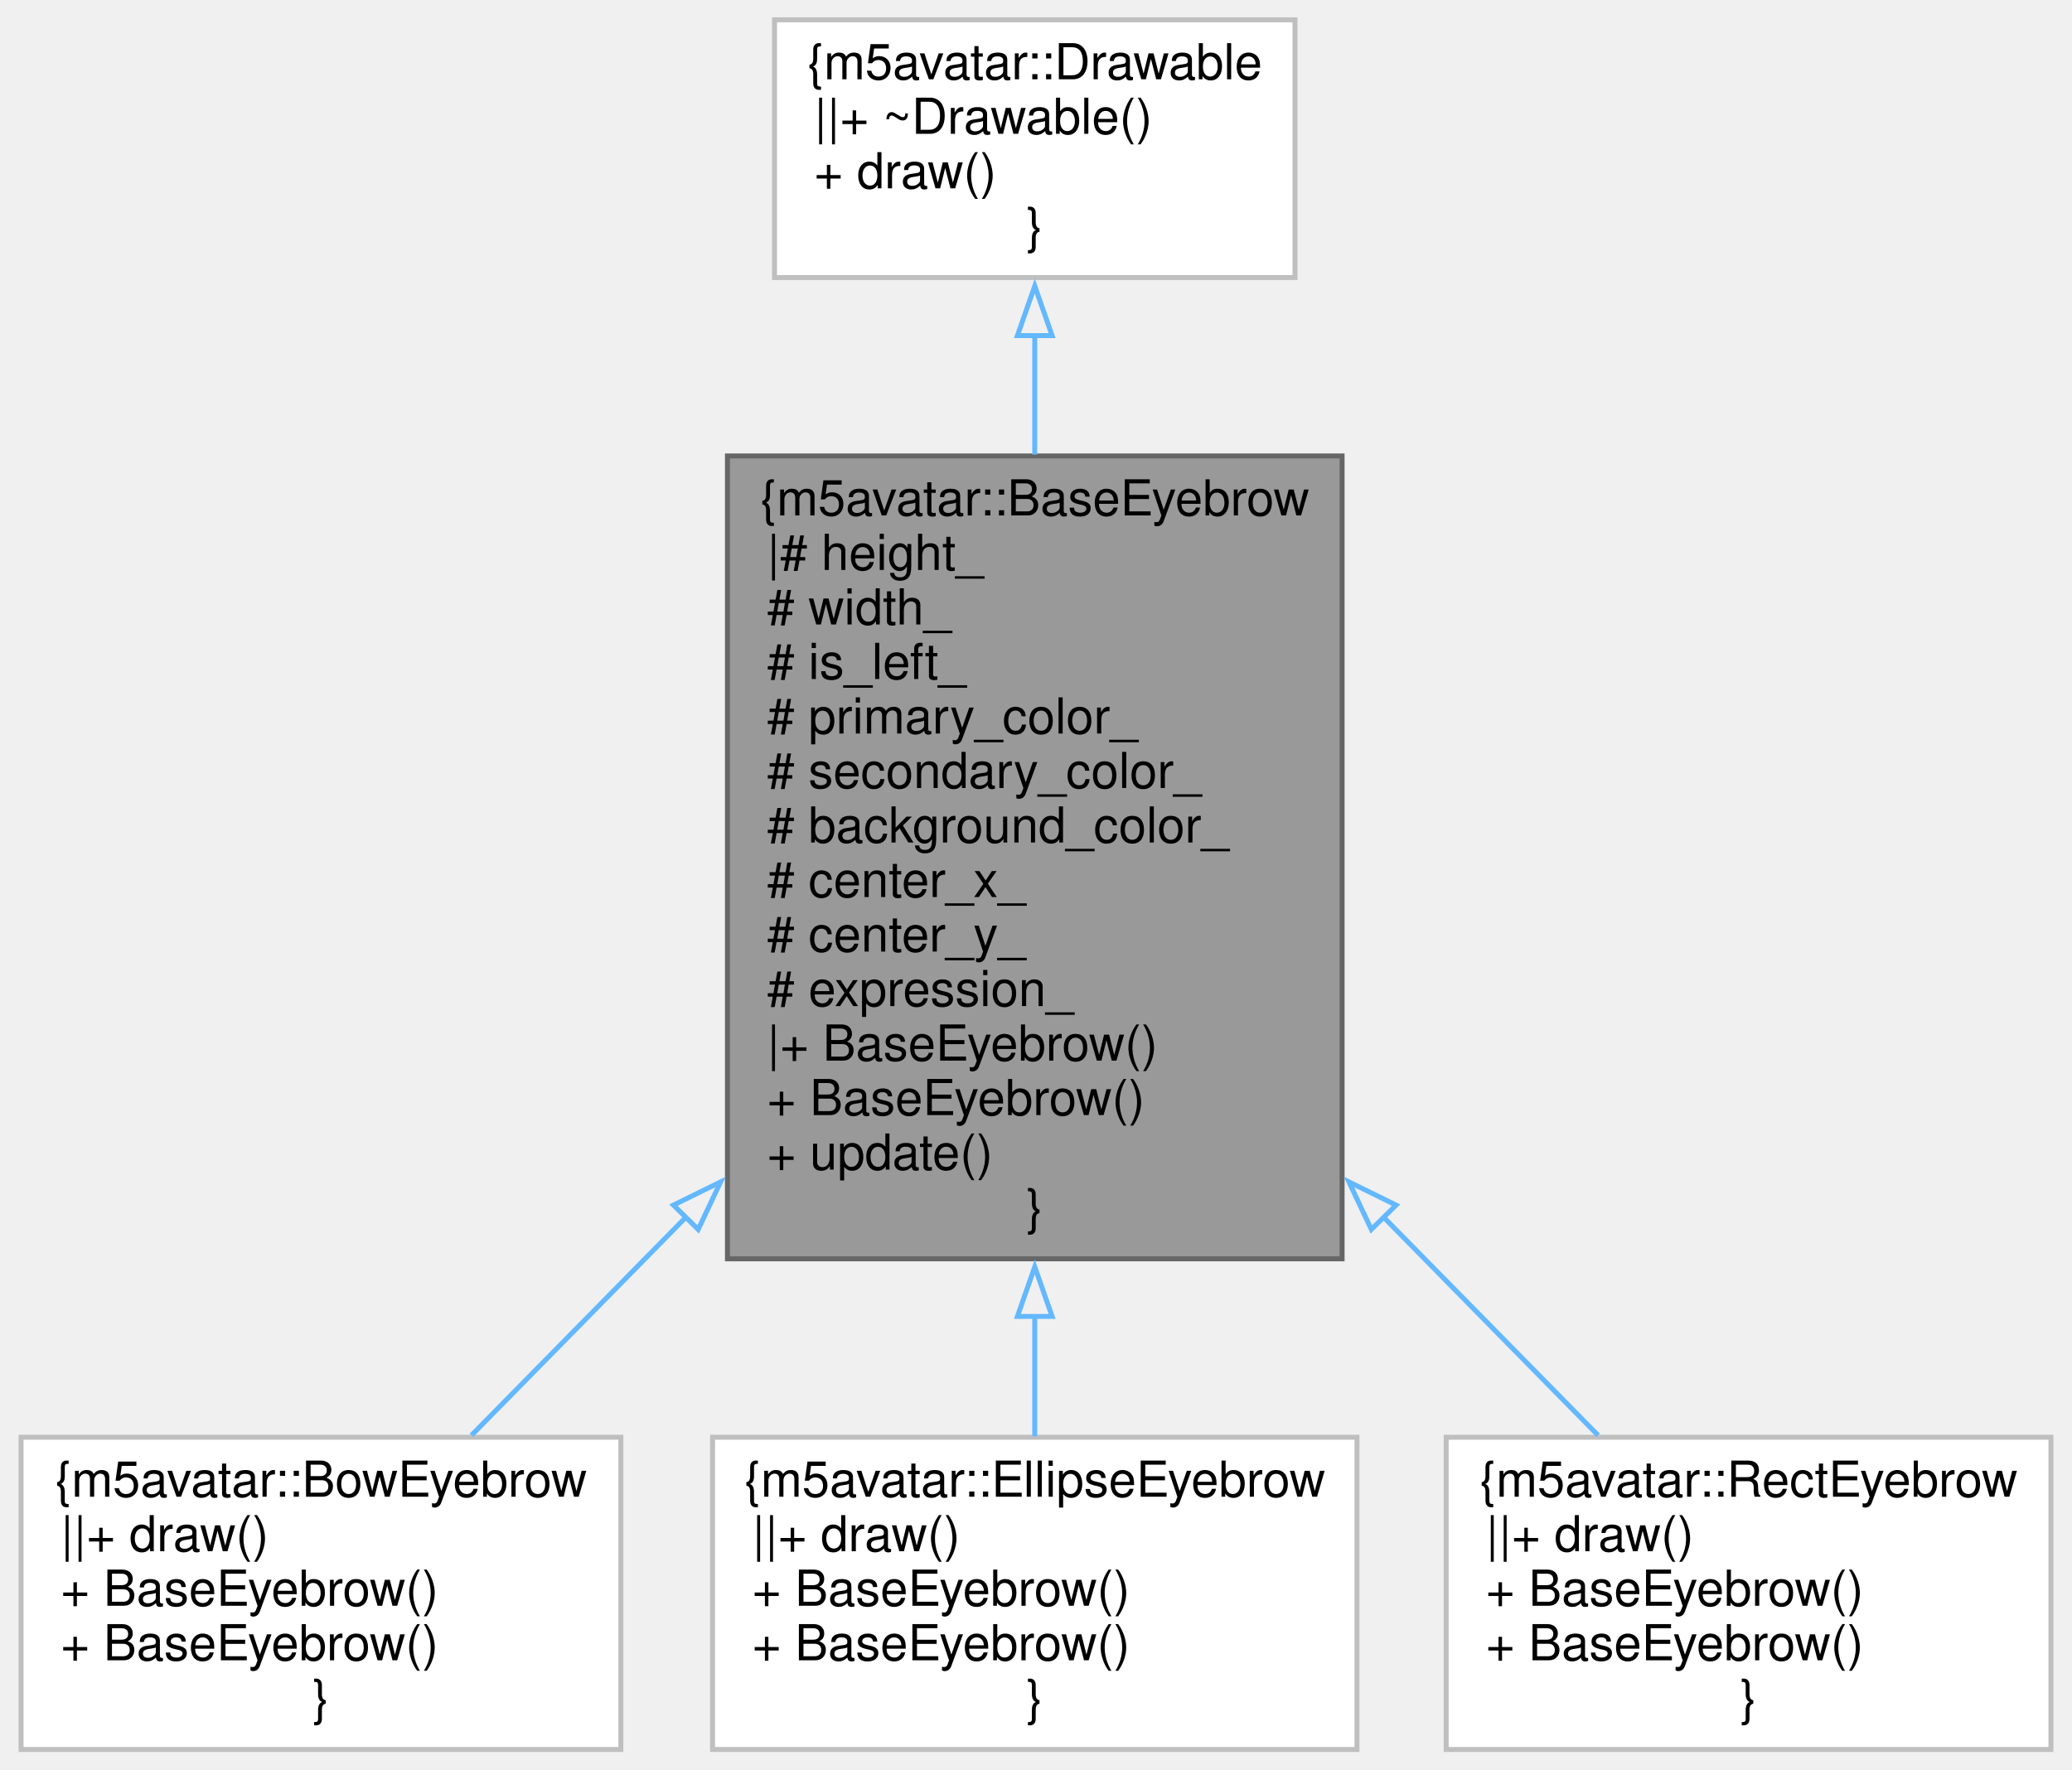
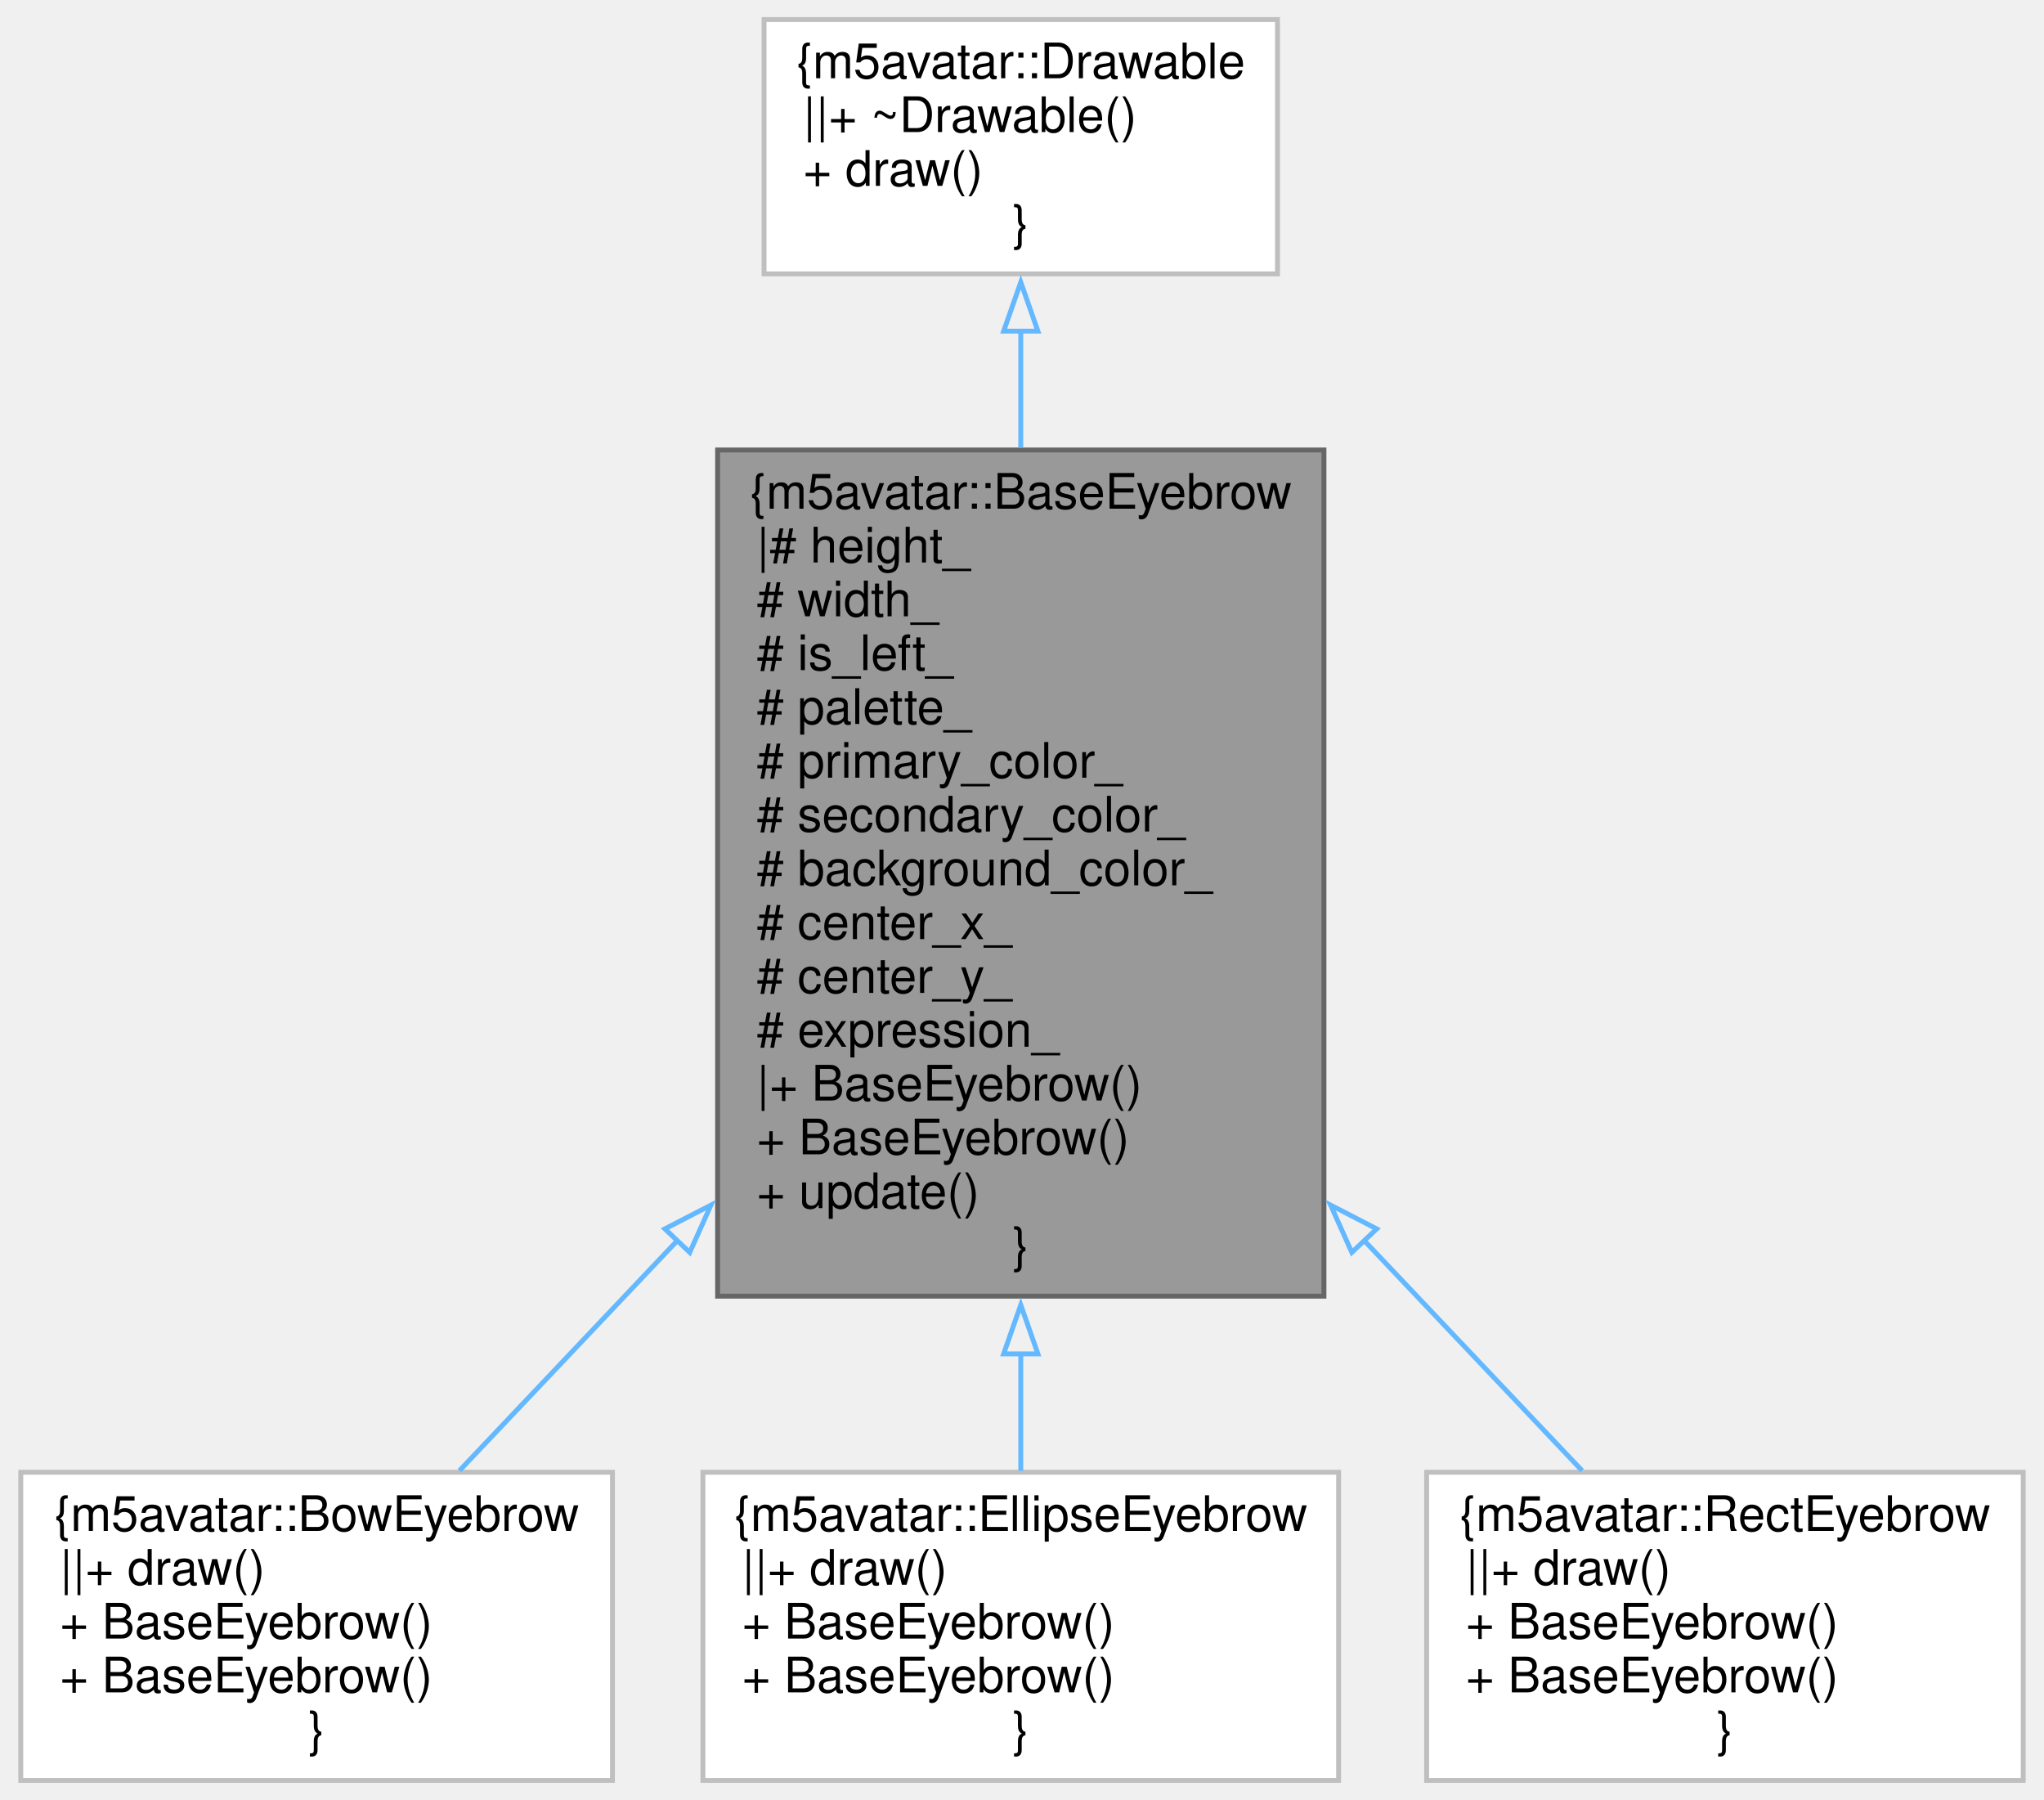
- <svg xmlns="http://www.w3.org/2000/svg" xmlns:xlink="http://www.w3.org/1999/xlink" width="418pt" height="357pt" viewBox="0.00 0.00 417.50 357.00">
-   <g id="graph0" class="graph" transform="scale(1 1) rotate(0) translate(4 353)">
+ <svg xmlns="http://www.w3.org/2000/svg" xmlns:xlink="http://www.w3.org/1999/xlink" width="418pt" height="368pt" viewBox="0.00 0.00 417.50 368.00">
+   <g id="graph0" class="graph" transform="scale(1 1) rotate(0) translate(4 364)">
    <g id="node1" class="node">
      <g id="a_node1">
        <a xlink:title=" ">
-           <polygon fill="#999999" stroke="#666666" points="266.5,-261 142.5,-261 142.5,-99 266.5,-99 266.5,-261" />
-           <text text-anchor="middle" x="204.5" y="-249" font-family="Helvetica,sans-Serif" font-size="10.00">{m5avatar::BaseEyebrow</text>
-           <text text-anchor="start" x="150.5" y="-238" font-family="Helvetica,sans-Serif" font-size="10.00">|# height_</text>
-           <text text-anchor="start" x="150.5" y="-227" font-family="Helvetica,sans-Serif" font-size="10.00"># width_</text>
-           <text text-anchor="start" x="150.5" y="-216" font-family="Helvetica,sans-Serif" font-size="10.00"># is_left_</text>
+           <polygon fill="#999999" stroke="#666666" points="266.5,-272 142.5,-272 142.5,-99 266.5,-99 266.5,-272" />
+           <text text-anchor="middle" x="204.5" y="-260" font-family="Helvetica,sans-Serif" font-size="10.00">{m5avatar::BaseEyebrow</text>
+           <text text-anchor="start" x="150.5" y="-249" font-family="Helvetica,sans-Serif" font-size="10.00">|# height_</text>
+           <text text-anchor="start" x="150.5" y="-238" font-family="Helvetica,sans-Serif" font-size="10.00"># width_</text>
+           <text text-anchor="start" x="150.5" y="-227" font-family="Helvetica,sans-Serif" font-size="10.00"># is_left_</text>
+           <text text-anchor="start" x="150.5" y="-216" font-family="Helvetica,sans-Serif" font-size="10.00"># palette_</text>
          <text text-anchor="start" x="150.5" y="-205" font-family="Helvetica,sans-Serif" font-size="10.00"># primary_color_</text>
          <text text-anchor="start" x="150.5" y="-194" font-family="Helvetica,sans-Serif" font-size="10.00"># secondary_color_</text>
          <text text-anchor="start" x="150.5" y="-183" font-family="Helvetica,sans-Serif" font-size="10.00"># background_color_</text>
          <text text-anchor="start" x="150.5" y="-172" font-family="Helvetica,sans-Serif" font-size="10.00"># center_x_</text>
          <text text-anchor="start" x="150.5" y="-161" font-family="Helvetica,sans-Serif" font-size="10.00"># center_y_</text>
          <text text-anchor="start" x="150.5" y="-150" font-family="Helvetica,sans-Serif" font-size="10.00"># expression_</text>
          <text text-anchor="start" x="150.5" y="-139" font-family="Helvetica,sans-Serif" font-size="10.00">|+ BaseEyebrow()</text>
          <text text-anchor="start" x="150.5" y="-128" font-family="Helvetica,sans-Serif" font-size="10.00">+ BaseEyebrow()</text>
          <text text-anchor="start" x="150.5" y="-117" font-family="Helvetica,sans-Serif" font-size="10.00">+ update()</text>
          <text text-anchor="middle" x="204.5" y="-106" font-family="Helvetica,sans-Serif" font-size="10.00">}</text>
        </a>
      </g>
    </g>
    <g id="node3" class="node">
      <g id="a_node3">
        <a xlink:href="classm5avatar_1_1_bow_eyebrow.html" target="_top" xlink:title=" ">
          <polygon fill="white" stroke="#bfbfbf" points="121,-63 0,-63 0,0 121,0 121,-63" />
          <text text-anchor="middle" x="60.5" y="-51" font-family="Helvetica,sans-Serif" font-size="10.00">{m5avatar::BowEyebrow</text>
          <text text-anchor="start" x="8" y="-40" font-family="Helvetica,sans-Serif" font-size="10.00">||+ draw()</text>
          <text text-anchor="start" x="8" y="-29" font-family="Helvetica,sans-Serif" font-size="10.00">+ BaseEyebrow()</text>
          <text text-anchor="start" x="8" y="-18" font-family="Helvetica,sans-Serif" font-size="10.00">+ BaseEyebrow()</text>
          <text text-anchor="middle" x="60.5" y="-7" font-family="Helvetica,sans-Serif" font-size="10.00">}</text>
        </a>
      </g>
    </g>
    <g id="edge2" class="edge">
-       <path fill="none" stroke="#63b8ff" d="M134.22,-107.5C118.95,-91.97 103.58,-76.33 90.86,-63.39" />
-       <polygon fill="none" stroke="#63b8ff" points="131.61,-109.84 141.12,-114.52 136.6,-104.93 131.61,-109.84" />
+       <path fill="none" stroke="#63b8ff" d="M134.44,-110.55C118.64,-93.87 102.72,-77.07 89.72,-63.34" />
+       <polygon fill="none" stroke="#63b8ff" points="131.72,-112.76 141.14,-117.62 136.8,-107.95 131.72,-112.76" />
    </g>
    <g id="node4" class="node">
      <g id="a_node4">
        <a xlink:href="classm5avatar_1_1_ellipse_eyebrow.html" target="_top" xlink:title=" ">
          <polygon fill="white" stroke="#bfbfbf" points="269.5,-63 139.5,-63 139.5,0 269.5,0 269.5,-63" />
          <text text-anchor="middle" x="204.5" y="-51" font-family="Helvetica,sans-Serif" font-size="10.00">{m5avatar::EllipseEyebrow</text>
          <text text-anchor="start" x="147.5" y="-40" font-family="Helvetica,sans-Serif" font-size="10.00">||+ draw()</text>
          <text text-anchor="start" x="147.5" y="-29" font-family="Helvetica,sans-Serif" font-size="10.00">+ BaseEyebrow()</text>
          <text text-anchor="start" x="147.5" y="-18" font-family="Helvetica,sans-Serif" font-size="10.00">+ BaseEyebrow()</text>
          <text text-anchor="middle" x="204.5" y="-7" font-family="Helvetica,sans-Serif" font-size="10.00">}</text>
        </a>
      </g>
    </g>
    <g id="edge3" class="edge">
-       <path fill="none" stroke="#63b8ff" d="M204.5,-87.41C204.5,-78.8 204.5,-70.56 204.5,-63.19" />
-       <polygon fill="none" stroke="#63b8ff" points="201,-87.38 204.5,-97.38 208,-87.38 201,-87.38" />
+       <path fill="none" stroke="#63b8ff" d="M204.5,-87.3C204.5,-78.74 204.5,-70.58 204.5,-63.29" />
+       <polygon fill="none" stroke="#63b8ff" points="201,-87.21 204.5,-97.21 208,-87.21 201,-87.21" />
    </g>
    <g id="node5" class="node">
      <g id="a_node5">
        <a xlink:href="classm5avatar_1_1_rect_eyebrow.html" target="_top" xlink:title=" ">
          <polygon fill="white" stroke="#bfbfbf" points="409.5,-63 287.5,-63 287.5,0 409.5,0 409.5,-63" />
          <text text-anchor="middle" x="348.5" y="-51" font-family="Helvetica,sans-Serif" font-size="10.00">{m5avatar::RectEyebrow</text>
          <text text-anchor="start" x="295.5" y="-40" font-family="Helvetica,sans-Serif" font-size="10.00">||+ draw()</text>
          <text text-anchor="start" x="295.5" y="-29" font-family="Helvetica,sans-Serif" font-size="10.00">+ BaseEyebrow()</text>
          <text text-anchor="start" x="295.5" y="-18" font-family="Helvetica,sans-Serif" font-size="10.00">+ BaseEyebrow()</text>
          <text text-anchor="middle" x="348.5" y="-7" font-family="Helvetica,sans-Serif" font-size="10.00">}</text>
        </a>
      </g>
    </g>
    <g id="edge4" class="edge">
-       <path fill="none" stroke="#63b8ff" d="M274.78,-107.5C290.05,-91.97 305.42,-76.33 318.14,-63.39" />
-       <polygon fill="none" stroke="#63b8ff" points="272.4,-104.93 267.88,-114.52 277.39,-109.84 272.4,-104.93" />
+       <path fill="none" stroke="#63b8ff" d="M274.56,-110.55C290.36,-93.87 306.28,-77.07 319.28,-63.34" />
+       <polygon fill="none" stroke="#63b8ff" points="272.2,-107.95 267.86,-117.62 277.28,-112.76 272.2,-107.95" />
    </g>
    <g id="node2" class="node">
      <g id="a_node2">
        <a xlink:href="classm5avatar_1_1_drawable.html" target="_top" xlink:title=" ">
-           <polygon fill="white" stroke="#bfbfbf" points="257,-349 152,-349 152,-297 257,-297 257,-349" />
-           <text text-anchor="middle" x="204.5" y="-337" font-family="Helvetica,sans-Serif" font-size="10.00">{m5avatar::Drawable</text>
-           <text text-anchor="start" x="160" y="-326" font-family="Helvetica,sans-Serif" font-size="10.00">||+ ~Drawable()</text>
-           <text text-anchor="start" x="160" y="-315" font-family="Helvetica,sans-Serif" font-size="10.00">+ draw()</text>
-           <text text-anchor="middle" x="204.5" y="-304" font-family="Helvetica,sans-Serif" font-size="10.00">}</text>
+           <polygon fill="white" stroke="#bfbfbf" points="257,-360 152,-360 152,-308 257,-308 257,-360" />
+           <text text-anchor="middle" x="204.5" y="-348" font-family="Helvetica,sans-Serif" font-size="10.00">{m5avatar::Drawable</text>
+           <text text-anchor="start" x="160" y="-337" font-family="Helvetica,sans-Serif" font-size="10.00">||+ ~Drawable()</text>
+           <text text-anchor="start" x="160" y="-326" font-family="Helvetica,sans-Serif" font-size="10.00">+ draw()</text>
+           <text text-anchor="middle" x="204.5" y="-315" font-family="Helvetica,sans-Serif" font-size="10.00">}</text>
        </a>
      </g>
    </g>
    <g id="edge1" class="edge">
-       <path fill="none" stroke="#63b8ff" d="M204.5,-285.55C204.5,-277.98 204.5,-269.73 204.5,-261.29" />
-       <polygon fill="none" stroke="#63b8ff" points="201,-285.28 204.5,-295.28 208,-285.28 201,-285.28" />
+       <path fill="none" stroke="#63b8ff" d="M204.5,-296.37C204.5,-288.92 204.5,-280.79 204.5,-272.44" />
+       <polygon fill="none" stroke="#63b8ff" points="201,-296.3 204.5,-306.3 208,-296.3 201,-296.3" />
    </g>
  </g>
</svg>
